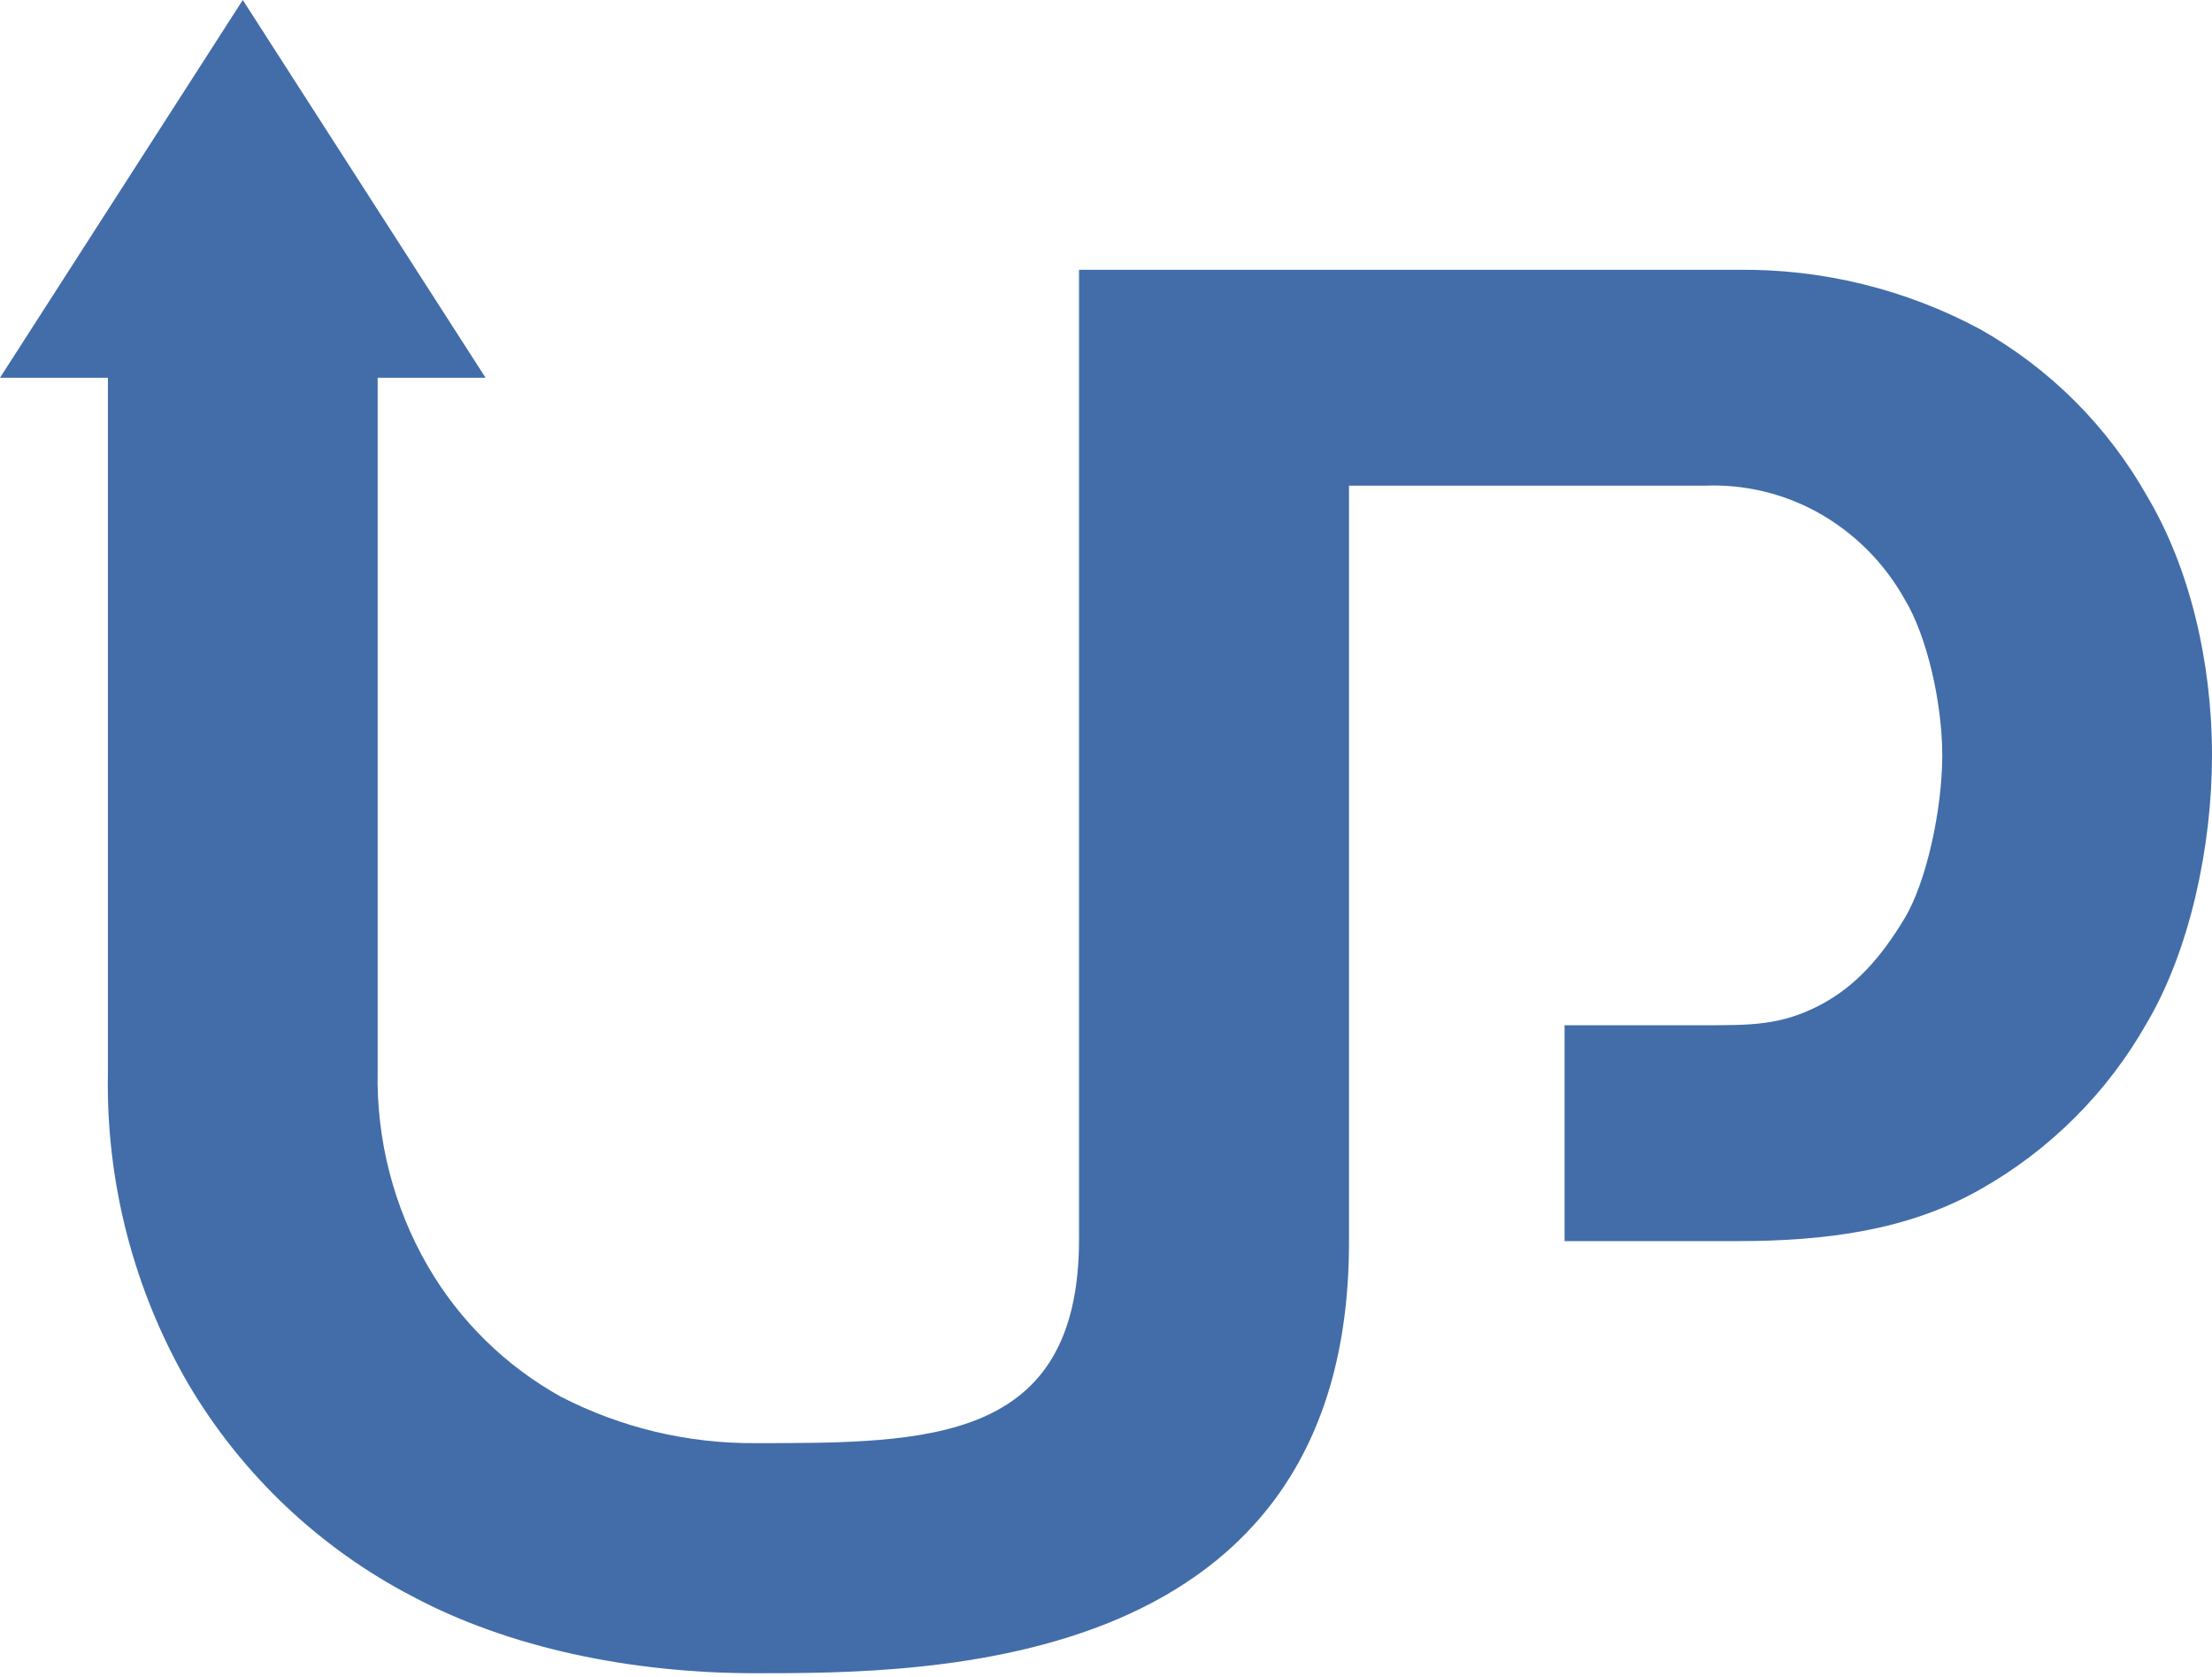
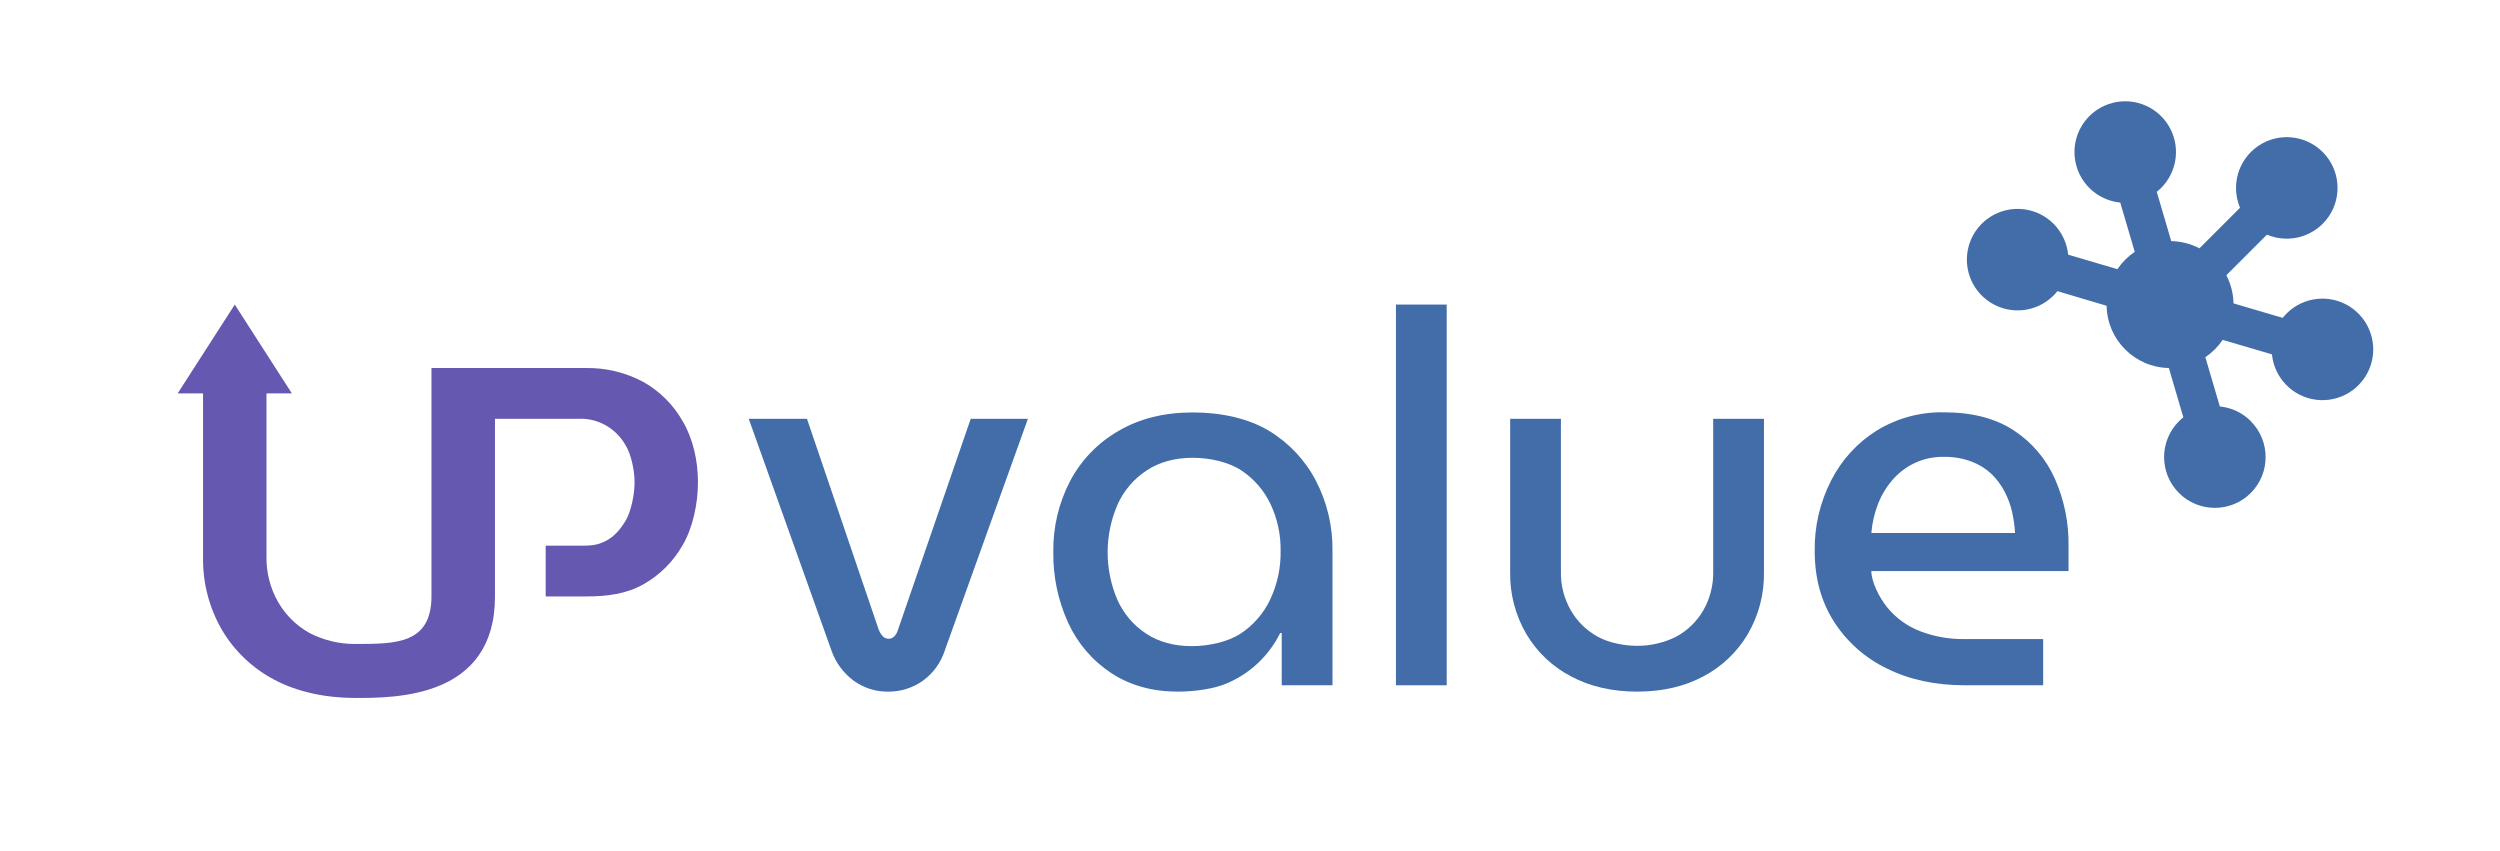
- <svg xmlns="http://www.w3.org/2000/svg" width="95" height="72" viewBox="0 0 95 72" fill="none">
-   <path d="M92.219 21.317C90.526 18.312 88.042 15.828 85.037 14.134C81.833 12.415 78.245 11.538 74.61 11.585H46.342V20.854V53.209C46.342 61.968 39.854 61.968 32.439 61.968C29.539 61.989 26.677 61.307 24.098 59.98C21.718 58.661 19.74 56.721 18.374 54.368C16.902 51.822 16.157 48.92 16.22 45.98V16.22H20.854L10.427 0L0 16.22H4.634V46.11C4.552 50.783 5.747 55.39 8.091 59.433C10.387 63.317 13.726 66.478 17.73 68.558C21.85 70.749 27.077 71.848 32.448 71.848C39.863 71.848 57.936 71.848 57.936 53.344V20.854H73.229C74.923 20.788 76.603 21.189 78.085 22.012C79.64 22.881 80.924 24.165 81.793 25.72C82.757 27.295 83.415 30.178 83.415 32.439C83.415 34.7 82.757 37.842 81.793 39.441C80.829 41.04 79.712 42.375 78.085 43.2C76.459 44.024 75.208 44.024 73.219 44.024H67.195V53.293H74.61C78.419 53.293 81.946 52.829 85.037 51.078C88.043 49.385 90.527 46.901 92.219 43.895C94.041 40.804 95 36.359 95 32.439C95 28.412 94.041 24.38 92.219 21.317Z" fill="#426DA9" />
+ <svg xmlns="http://www.w3.org/2000/svg" id="Logos" viewBox="0 0 985 335">
+   <defs>
+     <style>.cls-1{fill:#426da9;}.cls-2{fill:#6558b1;}</style>
+   </defs>
+   <path class="cls-1" d="M886.78,165.9a19.85,19.85,0,0,0-12.16-5.75l-5.71-19.41a25.6,25.6,0,0,0,6.83-6.83l19.41,5.71a20,20,0,1,0,5.75-16.09,20.22,20.22,0,0,0-1.52,1.71L880,119.53a25,25,0,0,0-2.82-11.08l16-16a20,20,0,1,0-10.6-10.6l-16,16A25,25,0,0,0,855.47,95l-5.71-19.42a20.22,20.22,0,0,0,1.71-1.52,20,20,0,1,0-16.09,5.75l5.71,19.41a25.6,25.6,0,0,0-6.83,6.83l-19.41-5.71a20,20,0,1,0-5.75,16.09,20.22,20.22,0,0,0,1.52-1.71L830,120.47A25,25,0,0,0,854.53,145l5.71,19.42a20.22,20.22,0,0,0-1.71,1.52,20,20,0,1,0,28.25,0Z" />
+   <path class="cls-1" d="M349.91,272.5a22.64,22.64,0,0,1-13.53-4.27,25,25,0,0,1-8.81-12L295,165h22.94l28.28,83.12a8.12,8.12,0,0,0,1.74,2.71,3.16,3.16,0,0,0,2.16.83,3.12,3.12,0,0,0,2.15-.83,6.2,6.2,0,0,0,1.54-2.71L382.47,165H405l-32.74,91.25a23.67,23.67,0,0,1-8.71,12A23.15,23.15,0,0,1,349.91,272.5Z" />
+   <path class="cls-1" d="M550,270V120h20V270Z" />
+   <path class="cls-1" d="M464,272.5q-15,0-26.17-7.31a47.12,47.12,0,0,1-17-19.88A65,65,0,0,1,415,217.5a58.7,58.7,0,0,1,6.59-27.91,49.29,49.29,0,0,1,19.05-19.78c8.31-4.87,18-7.31,29.36-7.31s22.11,2.44,30.07,7.31a49.74,49.74,0,0,1,18.44,19.68,58.38,58.38,0,0,1,6.49,27.6V270H505V249.43h-.62a41.38,41.38,0,0,1-20.91,19.77C478.46,271.4,470.75,272.5,464,272.5Zm5.56-17.92c6.59,0,14.23-1.65,19.24-4.94a33,33,0,0,0,11.64-13.39,43.24,43.24,0,0,0,4.12-19.16,41.71,41.71,0,0,0-4-18.54,32.81,32.81,0,0,0-11.43-13.18c-4.95-3.3-12.41-5-19.14-5-7,0-13.22,1.65-18.23,5a31.41,31.41,0,0,0-11.43,13.38,47.41,47.41,0,0,0-.11,37.5,30.88,30.88,0,0,0,11.33,13.39Q459.08,254.58,469.59,254.58Z" />
+   <path class="cls-1" d="M645,272.5q-14.73,0-26-6a44,44,0,0,1-17.63-16.7A46.91,46.91,0,0,1,595,225.4V165h20v60.2a29.47,29.47,0,0,0,3.94,15.35,27.61,27.61,0,0,0,10.48,10.27c4.36,2.42,10.46,3.63,15.58,3.63a34,34,0,0,0,15.48-3.63,27.45,27.45,0,0,0,10.58-10.27A29.57,29.57,0,0,0,675,225.2V165h20v60.4a46.91,46.91,0,0,1-6.33,24.38,44.26,44.26,0,0,1-17.53,16.7Q659.94,272.5,645,272.5Z" />
+   <path class="cls-1" d="M774.09,270q-17.36,0-30.68-6.62a50.85,50.85,0,0,1-20.87-18.52Q715,233,715,217.24a58.73,58.73,0,0,1,6.51-28,49.62,49.62,0,0,1,18-19.65,48.83,48.83,0,0,1,26.35-7.14q16.73,0,27.58,7.14a43.91,43.91,0,0,1,16.22,19.14A62.77,62.77,0,0,1,815,215.17V225H737.31c0,4.06,2.93,10.24,6.31,14.38a31,31,0,0,0,12.91,9.31,46.78,46.78,0,0,0,17.35,3.1H805V270Zm-36.78-60h56.62a50.87,50.87,0,0,0-1.14-8.17,32.28,32.28,0,0,0-3-8.17,27.34,27.34,0,0,0-5.16-6.94,23.64,23.64,0,0,0-7.85-4.86A29.91,29.91,0,0,0,765.83,180a25.87,25.87,0,0,0-11.78,2.59,26.85,26.85,0,0,0-8.78,6.93,32.51,32.51,0,0,0-5.58,9.72A40.43,40.43,0,0,0,737.31,210Z" />
+   <path class="cls-2" d="M269,166a40.77,40.77,0,0,0-15.5-15.5A46.3,46.3,0,0,0,231,145H170v20h0v69.82c0,18.9-13.95,18.9-30,18.9a38.72,38.72,0,0,1-18-4.29,32.47,32.47,0,0,1-12.35-12.11,34.67,34.67,0,0,1-4.65-18.1V155h10L92.5,120,70,155H80l0,64.46a55.37,55.37,0,0,0,7.46,28.75,52,52,0,0,0,20.8,19.69c8.89,4.73,20.17,7.1,31.76,7.1,16,0,55,0,55-39.93V165h33a20,20,0,0,1,10.5,2.5,20.78,20.78,0,0,1,8,8c2.08,3.4,3.5,9.62,3.5,14.5s-1.42,11.66-3.5,15.11-4.49,6.33-8,8.11S232.29,215,228,215H215v20h16c8.22,0,15.83-1,22.5-4.78a40.7,40.7,0,0,0,15.5-15.5c3.93-6.66,6-16.26,6-24.72C275,181.31,272.93,172.61,269,166Z" />
</svg>
